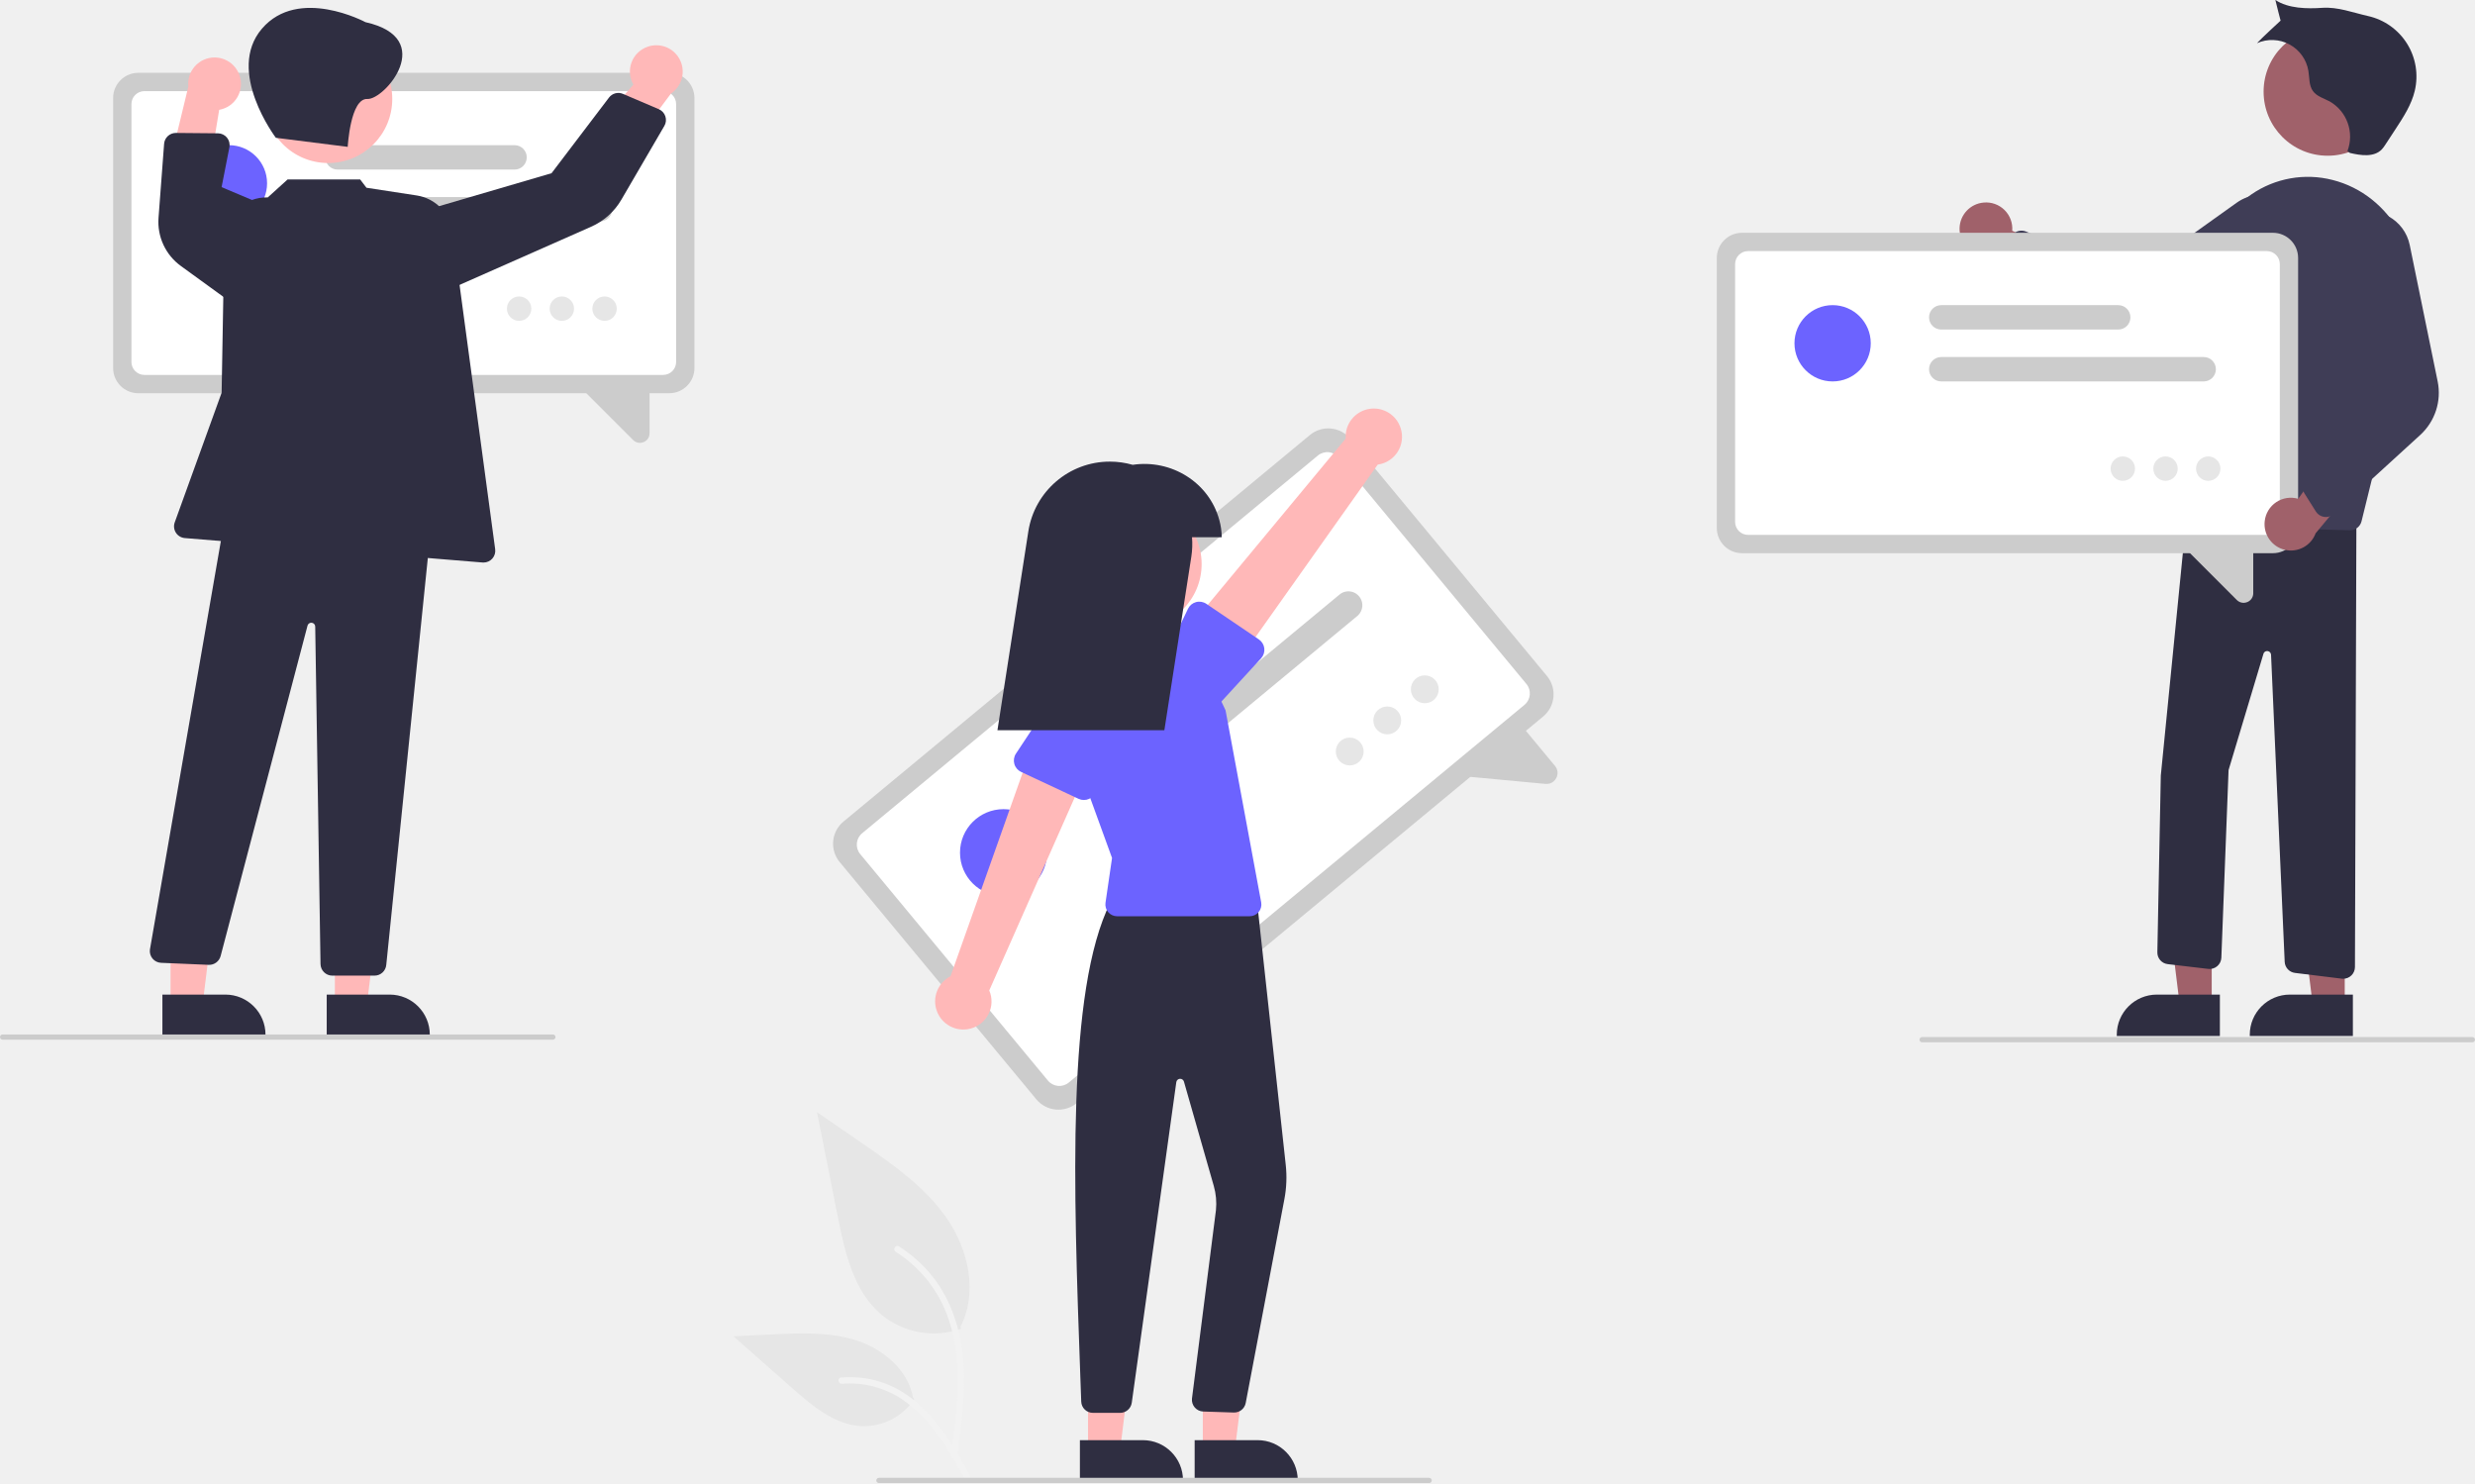
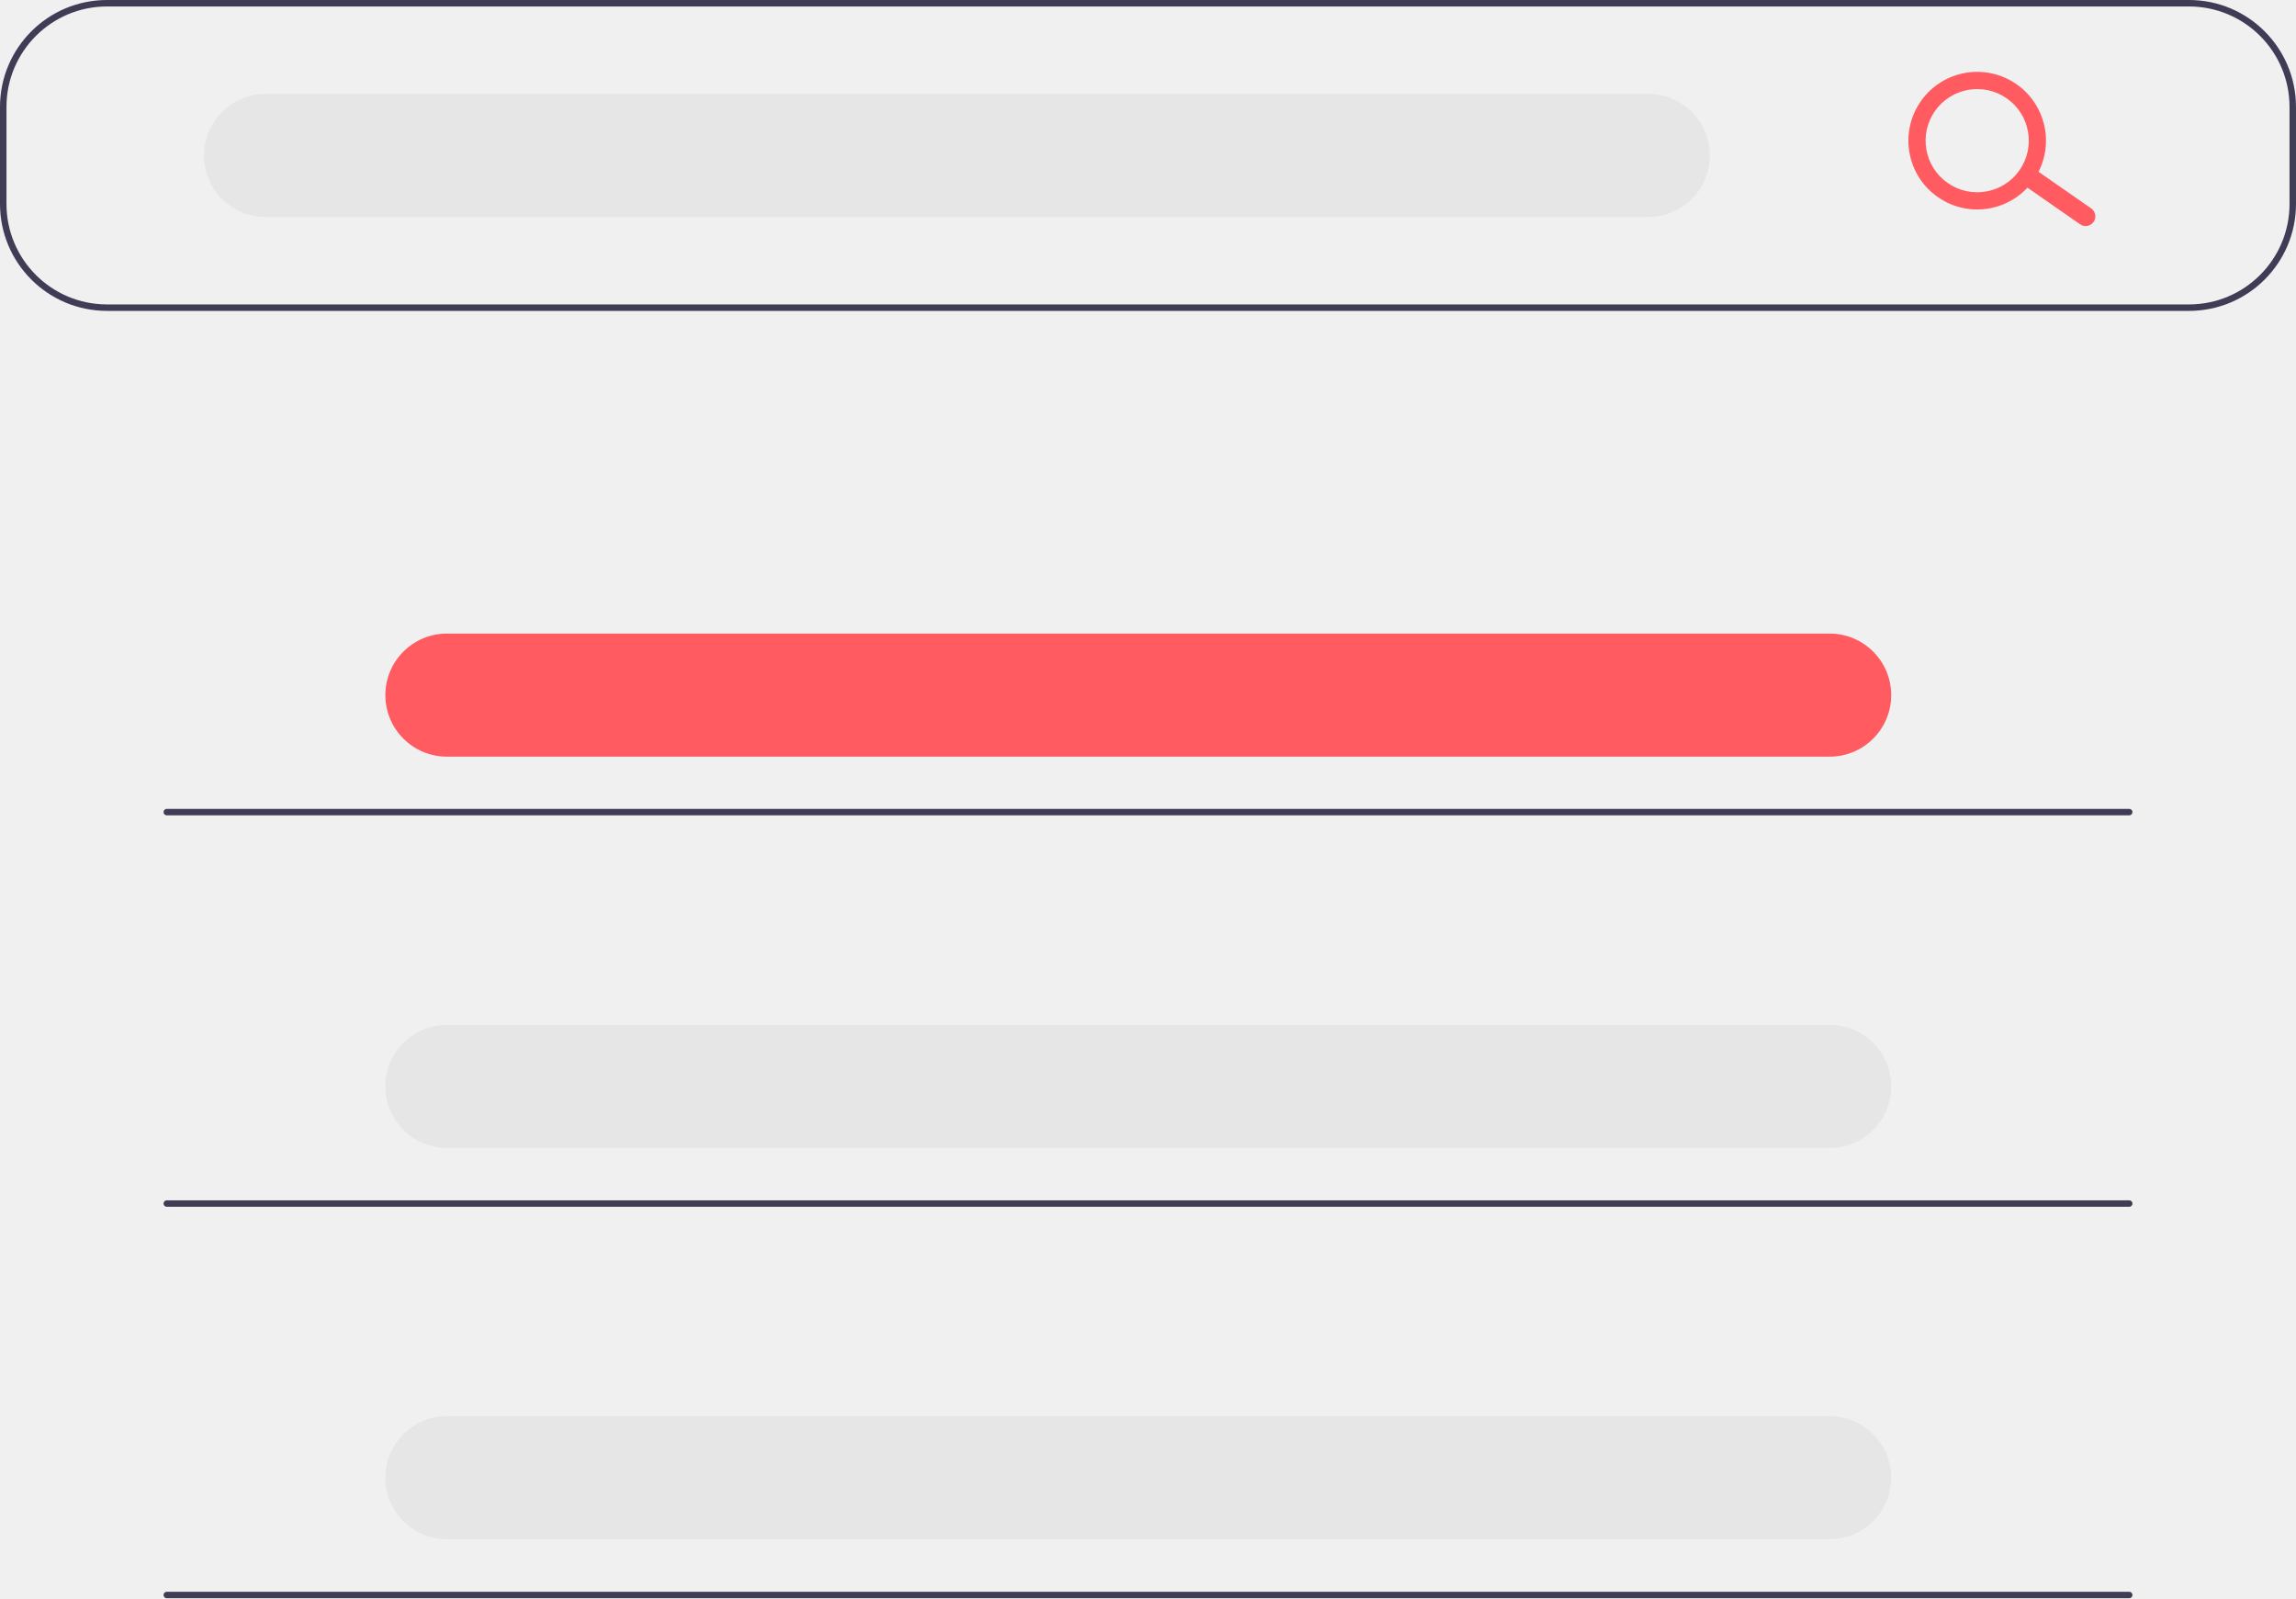
- <svg xmlns="http://www.w3.org/2000/svg" data-name="Layer 1" width="949" height="568.653" viewBox="0 0 949 568.653">
-   <path d="M493.954,675.174a31.517,31.517,0,0,1-30.435-5.361c-10.66-8.947-14.002-23.687-16.721-37.336l-8.043-40.37,16.84,11.595c12.11,8.339,24.493,16.944,32.878,29.023s12.045,28.566,5.308,41.635" transform="translate(-125.5 -165.6736)" fill="#e6e6e6" />
-   <path d="M492.515,724.05c1.704-12.415,3.457-24.99,2.261-37.538-1.062-11.144-4.462-22.029-11.383-30.953a51.491,51.491,0,0,0-13.211-11.971c-1.321-.834-2.537,1.26-1.222,2.09a48.952,48.952,0,0,1,19.363,23.363c4.216,10.722,4.893,22.411,4.166,33.801-.439,6.888-1.37,13.731-2.309,20.565a1.254,1.254,0,0,0,.845,1.489,1.218,1.218,0,0,0,1.489-.845Z" transform="translate(-125.5 -165.6736)" fill="#f2f2f2" />
-   <path d="M476.098,702.081a23.201,23.201,0,0,1-20.215,10.433c-10.233-.486-18.764-7.628-26.444-14.408l-22.715-20.056,15.034-.719c10.811-.517,21.901-1,32.199,2.334s19.794,11.358,21.677,22.016" transform="translate(-125.5 -165.6736)" fill="#e6e6e6" />
-   <path d="M497.332,731.187c-8.204-14.516-17.719-30.648-34.722-35.805a38.746,38.746,0,0,0-14.604-1.508c-1.551.134-1.163,2.524.384,2.39a35.996,35.996,0,0,1,23.306,6.166c6.572,4.473,11.688,10.692,16.019,17.287,2.653,4.039,5.029,8.25,7.405,12.455.759,1.344,2.979.374,2.211-.986Z" transform="translate(-125.5 -165.6736)" fill="#f2f2f2" />
-   <path d="M717.213,440.397,538.36,588.632a11.027,11.027,0,0,1-15.508-1.452L447.457,496.211a11.027,11.027,0,0,1,1.452-15.508L627.761,332.469A11.027,11.027,0,0,1,643.27,333.92L718.665,424.889A11.027,11.027,0,0,1,717.213,440.397Z" transform="translate(-125.5 -165.6736)" fill="#ccc" />
-   <path d="M710.046,435.934,535.304,580.76a5.68,5.68,0,0,1-7.989-.748l-71.987-86.857a5.68,5.68,0,0,1,.748-7.989L630.817,340.34a5.68,5.68,0,0,1,7.989.748l71.987,86.857A5.68,5.68,0,0,1,710.046,435.934Z" transform="translate(-125.5 -165.6736)" fill="#fff" />
-   <path d="M718.101,466.25l-35.94-3.364,25.723-20.245,13.857,16.719a4.152,4.152,0,0,1,.482,4.661,4.279,4.279,0,0,1-1.051,1.302A4.16,4.16,0,0,1,718.101,466.25Z" transform="translate(-125.5 -165.6736)" fill="#ccc" />
-   <path d="M645.928,401.875l-88.399,73.265a5.34,5.34,0,1,1-6.815-8.223l88.399-73.265a5.34,5.34,0,1,1,6.815,8.223Z" transform="translate(-125.5 -165.6736)" fill="#ccc" />
-   <path d="M602.664,408.255l-59.618,49.411a5.34,5.34,0,1,1-6.815-8.223l59.618-49.411a5.34,5.34,0,0,1,6.815,8.223Z" transform="translate(-125.5 -165.6736)" fill="#ccc" />
-   <circle cx="384.787" cy="326.947" r="16.688" fill="#6c63ff" />
-   <circle cx="517.532" cy="288.156" r="5.34" fill="#e6e6e6" />
-   <circle cx="531.923" cy="276.229" r="5.34" fill="#e6e6e6" />
-   <circle cx="546.313" cy="264.302" r="5.34" fill="#e6e6e6" />
-   <polygon points="461.198 556.214 473.458 556.213 479.29 508.925 461.196 508.926 461.198 556.214" fill="#ffb8b8" />
-   <path d="M583.571,717.885l24.144-.001h.001a15.386,15.386,0,0,1,15.386,15.386v.5l-39.531.001Z" transform="translate(-125.5 -165.6736)" fill="#2f2e41" />
-   <polygon points="417.198 556.214 429.458 556.213 435.29 508.925 417.196 508.926 417.198 556.214" fill="#ffb8b8" />
-   <path d="M539.571,717.885l24.144-.001h.001a15.386,15.386,0,0,1,15.386,15.386v.5l-39.531.001Z" transform="translate(-125.5 -165.6736)" fill="#2f2e41" />
-   <path d="M555.001,707.419h-.002l-10.426-.003a4.482,4.482,0,0,1-4.495-4.338l-.328-9.121c-2.635-72.94-5.361-148.364,11.517-182.265l.132-.267,55.88-2.022,11.219,102.911a44.621,44.621,0,0,1-.52,13.164L603.148,703.627a4.499,4.499,0,0,1-4.597,3.658l-11.71-.38a4.502,4.502,0,0,1-4.302-4.943l9.199-72.279a24.702,24.702,0,0,0-.835-9.284l-11.44-39.994a1.5,1.5,0,0,0-2.928.206L559.458,703.538A4.518,4.518,0,0,1,555.001,707.419Z" transform="translate(-125.5 -165.6736)" fill="#2f2e41" />
-   <circle cx="436.183" cy="216.281" r="24.561" fill="#ffb8b8" />
-   <path d="M604.66,517h-50.823a4.5,4.5,0,0,1-4.453-5.15l2.511-17.196-14.744-40.554a29.844,29.844,0,0,1,24.009-39.767h0a29.73,29.73,0,0,1,31.021,16.815l3.239,6.891L609.085,511.679a4.5,4.5,0,0,1-4.425,5.32Z" transform="translate(-125.5 -165.6736)" fill="#6c63ff" />
-   <path d="M497.374,560.136a10.743,10.743,0,0,0,7.445-14.694l39.602-89.472-22.655-5.706L489.962,540.006a10.801,10.801,0,0,0,7.412,20.13Z" transform="translate(-125.5 -165.6736)" fill="#ffb8b8" />
-   <path d="M539.06,471.971l-22.033-10.314a4.817,4.817,0,0,1-1.974-7.022l13.39-20.223a13.377,13.377,0,0,1,24.198,11.413l-6.924,23.163a4.817,4.817,0,0,1-6.657,2.982Z" transform="translate(-125.5 -165.6736)" fill="#6c63ff" />
-   <path d="M662.575,329.897a10.743,10.743,0,0,1-8.809,13.919L597.197,423.651,580.695,407.115l60.794-73.275a10.801,10.801,0,0,1,21.086-3.943Z" transform="translate(-125.5 -165.6736)" fill="#ffb8b8" />
-   <path d="M610.279,414.281a4.812,4.812,0,0,1-1.235,3.816l-16.349,17.809a13.377,13.377,0,0,1-22.195-14.939L581.012,399.109a4.817,4.817,0,0,1,7.042-1.9l20.142,13.643A4.811,4.811,0,0,1,610.279,414.281Z" transform="translate(-125.5 -165.6736)" fill="#6c63ff" />
-   <path d="M593.955,371.674a25.26,25.26,0,0,0-.918-6.576c-3.957-14.622-18.565-23.399-33.225-21.196a31.7,31.7,0,0,0-8.769-1.228h0a31.621,31.621,0,0,0-31.246,26.767l-11.842,76.233h64l10.334-66.526a31.777,31.777,0,0,0,.269-7.474Z" transform="translate(-125.5 -165.6736)" fill="#2f2e41" />
-   <path d="M673.5,734.326h-211a1,1,0,1,1,0-2h211a1,1,0,0,1,0,2Z" transform="translate(-125.5 -165.6736)" fill="#ccc" />
-   <path d="M886.07,243.341a10.056,10.056,0,0,1,10.986,10.819l32.707,14.395-15.602,10.071-28.667-15.214a10.11,10.11,0,0,1,.576-20.071Z" transform="translate(-125.5 -165.6736)" fill="#a0616a" />
-   <circle cx="892.502" cy="35.15" r="24.561" fill="#a0616a" />
-   <polygon points="848.05 385.364 835.79 385.363 829.958 338.075 848.052 338.076 848.05 385.364" fill="#a0616a" />
-   <path d="M976.676,562.921l-39.531-.001v-.5a15.386,15.386,0,0,1,15.386-15.386h.001l24.144.001Z" transform="translate(-125.5 -165.6736)" fill="#2f2e41" />
-   <polygon points="899.05 385.364 886.79 385.363 880.958 338.075 899.052 338.076 899.05 385.364" fill="#a0616a" />
-   <path d="M1027.676,562.921l-39.531-.001v-.5a15.386,15.386,0,0,1,15.386-15.386h.001l24.144.001Z" transform="translate(-125.5 -165.6736)" fill="#2f2e41" />
-   <path d="M1023.969,540.966a4.507,4.507,0,0,1-.549-.034l-17.946-2.209a4.493,4.493,0,0,1-3.944-4.235L996.3,416.723a1.5,1.5,0,0,0-2.857-.554l-13.434,44.784L977.242,532.89a4.498,4.498,0,0,1-5.023,4.295l-15.541-1.829a4.485,4.485,0,0,1-3.973-4.557l1.319-67.714,10.529-106.292.47.018,64.022,2.468-.577,177.201a4.501,4.501,0,0,1-4.501,4.485Z" transform="translate(-125.5 -165.6736)" fill="#2f2e41" />
-   <path d="M1026.62,368.992c-.039,0-.078,0-.117-.001l-64.479-1.689a4.5,4.5,0,0,1-4.341-5.104l12.39-91.191a44.132,44.132,0,0,1,18.68-30.792,38.196,38.196,0,0,1,31.108-5.547c22.506,5.703,36.008,29.87,30.097,53.872l-18.968,77.029A4.526,4.526,0,0,1,1026.62,368.992Z" transform="translate(-125.5 -165.6736)" fill="#3f3d56" />
-   <path d="M942.03,296.578a21.822,21.822,0,0,1-11.964-3.555l-37.602-24.67a4.499,4.499,0,0,1-.799-6.856l5.665-5.98a4.484,4.484,0,0,1,4.932-1.087l42.002,16.726,38.909-27.786a16.155,16.155,0,1,1,16.446,27.678l-48.088,23.357A21.74,21.74,0,0,1,942.03,296.578Z" transform="translate(-125.5 -165.6736)" fill="#3f3d56" />
-   <path d="M1026.512,224.311c4.19.989,9.245,1.749,12.24-1.345a12.511,12.511,0,0,0,1.416-1.89l3.915-5.977c2.999-4.579,6.051-9.277,7.321-14.602a23.741,23.741,0,0,0-17.907-28.674c-5.846-1.309-11.566-3.561-17.542-3.15s-12.985.276-18-3c.313,1.46,2.003,7.913,2.003,7.913s-7.541,6.919-9.054,8.644a14.166,14.166,0,0,1,19.723,10.671c.428,2.626.177,5.538,1.737,7.693,1.484,2.05,4.145,2.768,6.382,3.952a15.563,15.563,0,0,1,6.847,19.045Z" transform="translate(-125.5 -165.6736)" fill="#2f2e41" />
-   <path d="M997.023,377.788H793.434a9.664,9.664,0,0,1-9.653-9.653V264.586a9.664,9.664,0,0,1,9.653-9.653H997.023a9.664,9.664,0,0,1,9.653,9.653V368.135A9.664,9.664,0,0,1,997.023,377.788Z" transform="translate(-125.5 -165.6736)" fill="#ccc" />
-   <path d="M994.683,370.768H795.774a4.978,4.978,0,0,1-4.973-4.973v-98.87a4.978,4.978,0,0,1,4.973-4.973H994.683a4.978,4.978,0,0,1,4.973,4.973v98.87A4.978,4.978,0,0,1,994.683,370.768Z" transform="translate(-125.5 -165.6736)" fill="#fff" />
-   <path d="M983.164,395.73l-22.37-22.37,28.68.725V393.117a3.639,3.639,0,0,1-2.282,3.415,3.75,3.75,0,0,1-1.438.291A3.646,3.646,0,0,1,983.164,395.73Z" transform="translate(-125.5 -165.6736)" fill="#ccc" />
-   <path d="M970.465,311.927H869.84a4.68,4.68,0,1,1,0-9.36H970.465a4.68,4.68,0,0,1,0,9.36Z" transform="translate(-125.5 -165.6736)" fill="#ccc" />
-   <path d="M937.703,292.036H869.84a4.68,4.68,0,1,1,0-9.36H937.703a4.68,4.68,0,1,1,0,9.36Z" transform="translate(-125.5 -165.6736)" fill="#ccc" />
-   <circle cx="702.686" cy="131.628" r="14.626" fill="#6c63ff" />
-   <circle cx="813.955" cy="179.692" r="4.68" fill="#e6e6e6" />
-   <circle cx="830.336" cy="179.692" r="4.68" fill="#e6e6e6" />
-   <circle cx="846.716" cy="179.692" r="4.68" fill="#e6e6e6" />
-   <path d="M993.871,365.474a10.056,10.056,0,0,1,12.838-8.54l20.783-29.069,6.665,17.332-20.758,24.948a10.11,10.11,0,0,1-19.529-4.671Z" transform="translate(-125.5 -165.6736)" fill="#a0616a" />
-   <path d="M1017.678,363.906a4.536,4.536,0,0,1-.981-.025,4.489,4.489,0,0,1-3.205-2.06l-4.392-6.968a4.48,4.48,0,0,1,.168-5.048l26.602-36.553-17.291-44.576a16.07,16.07,0,0,1,8.813-20.739h0a16.154,16.154,0,0,1,22.073,11.656l10.728,52.373a21.884,21.884,0,0,1-6.651,20.454l-33.21,30.325A4.487,4.487,0,0,1,1017.678,363.906Z" transform="translate(-125.5 -165.6736)" fill="#3f3d56" />
-   <path d="M1073.5,565.326h-211a1,1,0,0,1,0-2h211a1,1,0,0,1,0,2Z" transform="translate(-125.5 -165.6736)" fill="#ccc" />
-   <path d="M382.118,316.45H178.528a9.664,9.664,0,0,1-9.653-9.653V203.247a9.664,9.664,0,0,1,9.653-9.653H382.118a9.664,9.664,0,0,1,9.653,9.653V306.797A9.664,9.664,0,0,1,382.118,316.45Z" transform="translate(-125.5 -165.6736)" fill="#ccc" />
-   <path d="M379.777,309.43H180.868a4.978,4.978,0,0,1-4.973-4.973v-98.87a4.978,4.978,0,0,1,4.973-4.973H379.777a4.978,4.978,0,0,1,4.973,4.973v98.87A4.978,4.978,0,0,1,379.777,309.43Z" transform="translate(-125.5 -165.6736)" fill="#fff" />
-   <path d="M368.258,334.392l-22.37-22.37,28.68.725v19.032a3.639,3.639,0,0,1-2.282,3.415,3.75,3.75,0,0,1-1.438.291A3.646,3.646,0,0,1,368.258,334.392Z" transform="translate(-125.5 -165.6736)" fill="#ccc" />
-   <path d="M355.559,250.588H254.934a4.68,4.68,0,1,1,0-9.36H355.559a4.68,4.68,0,0,1,0,9.36Z" transform="translate(-125.5 -165.6736)" fill="#ccc" />
-   <path d="M322.798,230.697H254.934a4.68,4.68,0,1,1,0-9.36h67.863a4.68,4.68,0,1,1,0,9.36Z" transform="translate(-125.5 -165.6736)" fill="#ccc" />
-   <circle cx="87.78" cy="70.289" r="14.626" fill="#6c63ff" />
-   <circle cx="199.049" cy="118.353" r="4.68" fill="#e6e6e6" />
-   <circle cx="215.43" cy="118.353" r="4.68" fill="#e6e6e6" />
-   <circle cx="231.811" cy="118.353" r="4.68" fill="#e6e6e6" />
-   <path d="M373.674,183.645a10.056,10.056,0,0,0-5.31,14.476l-23.42,26.99,18.409,2.439,19.418-26.004A10.11,10.11,0,0,0,373.674,183.645Z" transform="translate(-125.5 -165.6736)" fill="#ffb8b8" />
-   <path d="M217.298,194.451a10.056,10.056,0,0,1-7.754,13.328l-5.828,35.256L190.088,230.42l7.624-31.546a10.11,10.11,0,0,1,19.586-4.423Z" transform="translate(-125.5 -165.6736)" fill="#ffb8b8" />
-   <polygon points="128.399 385.364 140.659 385.363 146.491 338.075 128.397 338.076 128.399 385.364" fill="#ffb8b8" />
-   <path d="M250.772,547.035l24.144-.001h.001a15.386,15.386,0,0,1,15.386,15.386v.5l-39.531.001Z" transform="translate(-125.5 -165.6736)" fill="#2f2e41" />
-   <polygon points="65.399 385.364 77.659 385.363 83.491 338.075 65.397 338.076 65.399 385.364" fill="#ffb8b8" />
-   <path d="M187.772,547.035l24.144-.001h.001a15.386,15.386,0,0,1,15.386,15.386v.5l-39.531.001Z" transform="translate(-125.5 -165.6736)" fill="#2f2e41" />
-   <circle cx="125.84" cy="37.947" r="24.561" fill="#ffb8b8" />
-   <path d="M248.396,535.328l-2.031-129.406a1.5,1.5,0,0,0-2.959-.324l-33.291,126.576a4.555,4.555,0,0,1-4.571,3.459l-18.29-.782a4.501,4.501,0,0,1-4.272-5.061l28.249-162.658.058-.459,78.682,3.723.513.023L273.611,535.599a4.519,4.519,0,0,1-4.487,4.166H252.895A4.518,4.518,0,0,1,248.396,535.328Z" transform="translate(-125.5 -165.6736)" fill="#2f2e41" />
-   <path d="M310.54,381.357l-114.178-9.37a4.499,4.499,0,0,1-3.864-6.015l17.981-49.712,1.035-59.003a16.181,16.181,0,0,1,16.667-15.891l7.593-6.883h27.82l2.422,3.176,19.357,2.975a16.272,16.272,0,0,1,13.58,13.833L315.368,376.272a4.501,4.501,0,0,1-4.454,5.101C310.79,381.373,310.665,381.368,310.54,381.357Z" transform="translate(-125.5 -165.6736)" fill="#2f2e41" />
-   <path d="M288.294,246.355l48.684-14.264L359.011,203.083a4.499,4.499,0,0,1,5.352-1.416l13.756,5.88a4.5,4.5,0,0,1,2.119,6.403l-16.466,28.256A25.197,25.197,0,0,1,352.119,252.629l-57.261,25.312Z" transform="translate(-125.5 -165.6736)" fill="#2f2e41" />
-   <path d="M194.893,267.691a20.865,20.865,0,0,1-8.604-18.575l2.136-28.308a4.512,4.512,0,0,1,4.488-4.161h.04l16.132.144a4.501,4.501,0,0,1,4.376,5.365l-2.993,15.271,21.36,9.025-17.987,34.993Z" transform="translate(-125.5 -165.6736)" fill="#2f2e41" />
-   <path d="M265.628,174.17s-25.685-13.83-39.685,2.492,5.334,41.848,5.334,41.848l27.548,3.474s1-18.726,7.559-18.363S293.313,180.355,265.628,174.17Z" transform="translate(-125.5 -165.6736)" fill="#2f2e41" />
-   <path d="M337.5,564.326h-211a1,1,0,0,1,0-2h211a1,1,0,0,1,0,2Z" transform="translate(-125.5 -165.6736)" fill="#ccc" />
+ <svg xmlns="http://www.w3.org/2000/svg" data-name="Layer 1" width="643" height="447.57" viewBox="0 0 643 447.57">
+   <path d="M891.623,313.021H308.48a29.962,29.962,0,0,1-29.928-29.928V255.885a29.962,29.962,0,0,1,29.928-29.928H891.623a29.962,29.962,0,0,1,29.928,29.928v27.207A29.962,29.962,0,0,1,891.623,313.021ZM308.48,227.771a28.146,28.146,0,0,0-28.114,28.114v27.207a28.146,28.146,0,0,0,28.114,28.114H891.623a28.146,28.146,0,0,0,28.114-28.114V255.885a28.146,28.146,0,0,0-28.114-28.114Z" transform="translate(-278.5516 -225.9571)" fill="#3f3d56" />
+   <rect x="57.135" y="26.3" width="421.714" height="34.463" rx="17.231" fill="#e6e6e6" />
+   <rect x="107.922" y="177.43" width="421.714" height="34.463" rx="17.231" fill="#ff5b61" />
+   <rect x="107.922" y="287.004" width="421.714" height="34.463" rx="17.231" fill="#e6e6e6" />
+   <rect x="107.922" y="396.578" width="421.714" height="34.463" rx="17.231" fill="#e6e6e6" />
+   <path d="M864.864,288.104a2.714,2.714,0,0,1-3.78.667l-14.807-10.303a2.714,2.714,0,1,1,3.113-4.446l14.807,10.303A2.714,2.714,0,0,1,864.864,288.104Z" transform="translate(-278.5516 -225.9571)" fill="#ff5b61" />
+   <path d="M848.054,276.399a19.267,19.267,0,1,1-4.732-26.833A19.289,19.289,0,0,1,848.054,276.399Zm-27.619-19.339a14.45,14.45,0,1,0,20.125-3.549A14.466,14.466,0,0,0,820.435,257.06Z" transform="translate(-278.5516 -225.9571)" fill="#ff5b61" />
+   <path d="M874.846,454.289H325.257a.907.907,0,1,1,0-1.814H874.846a.907.907,0,1,1,0,1.814Z" transform="translate(-278.5516 -225.9571)" fill="#3f3d56" />
+   <path d="M874.846,563.909H325.257a.907.907,0,0,1,0-1.814H874.846a.907.907,0,0,1,0,1.814Z" transform="translate(-278.5516 -225.9571)" fill="#3f3d56" />
+   <path d="M874.846,673.527H325.257a.907.907,0,0,1,0-1.814H874.846a.907.907,0,1,1,0,1.814Z" transform="translate(-278.5516 -225.9571)" fill="#3f3d56" />
</svg>
